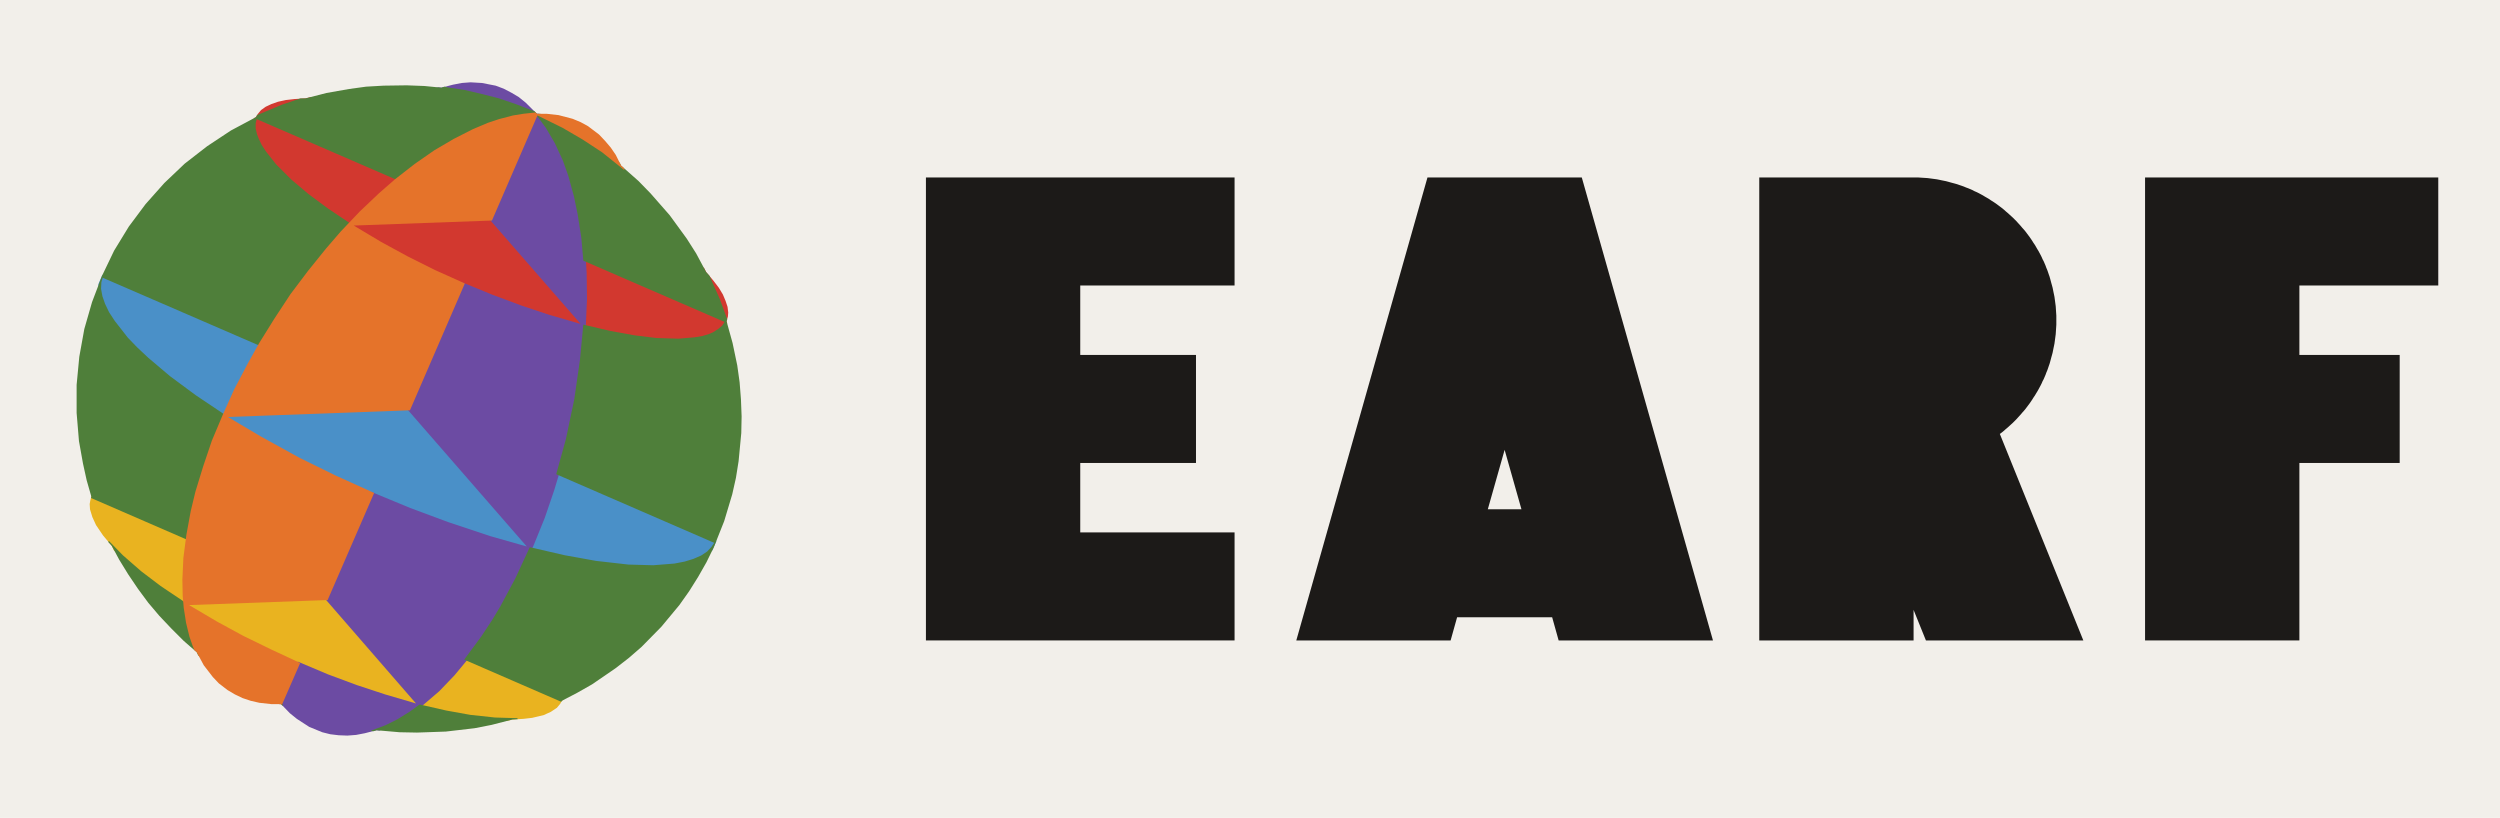
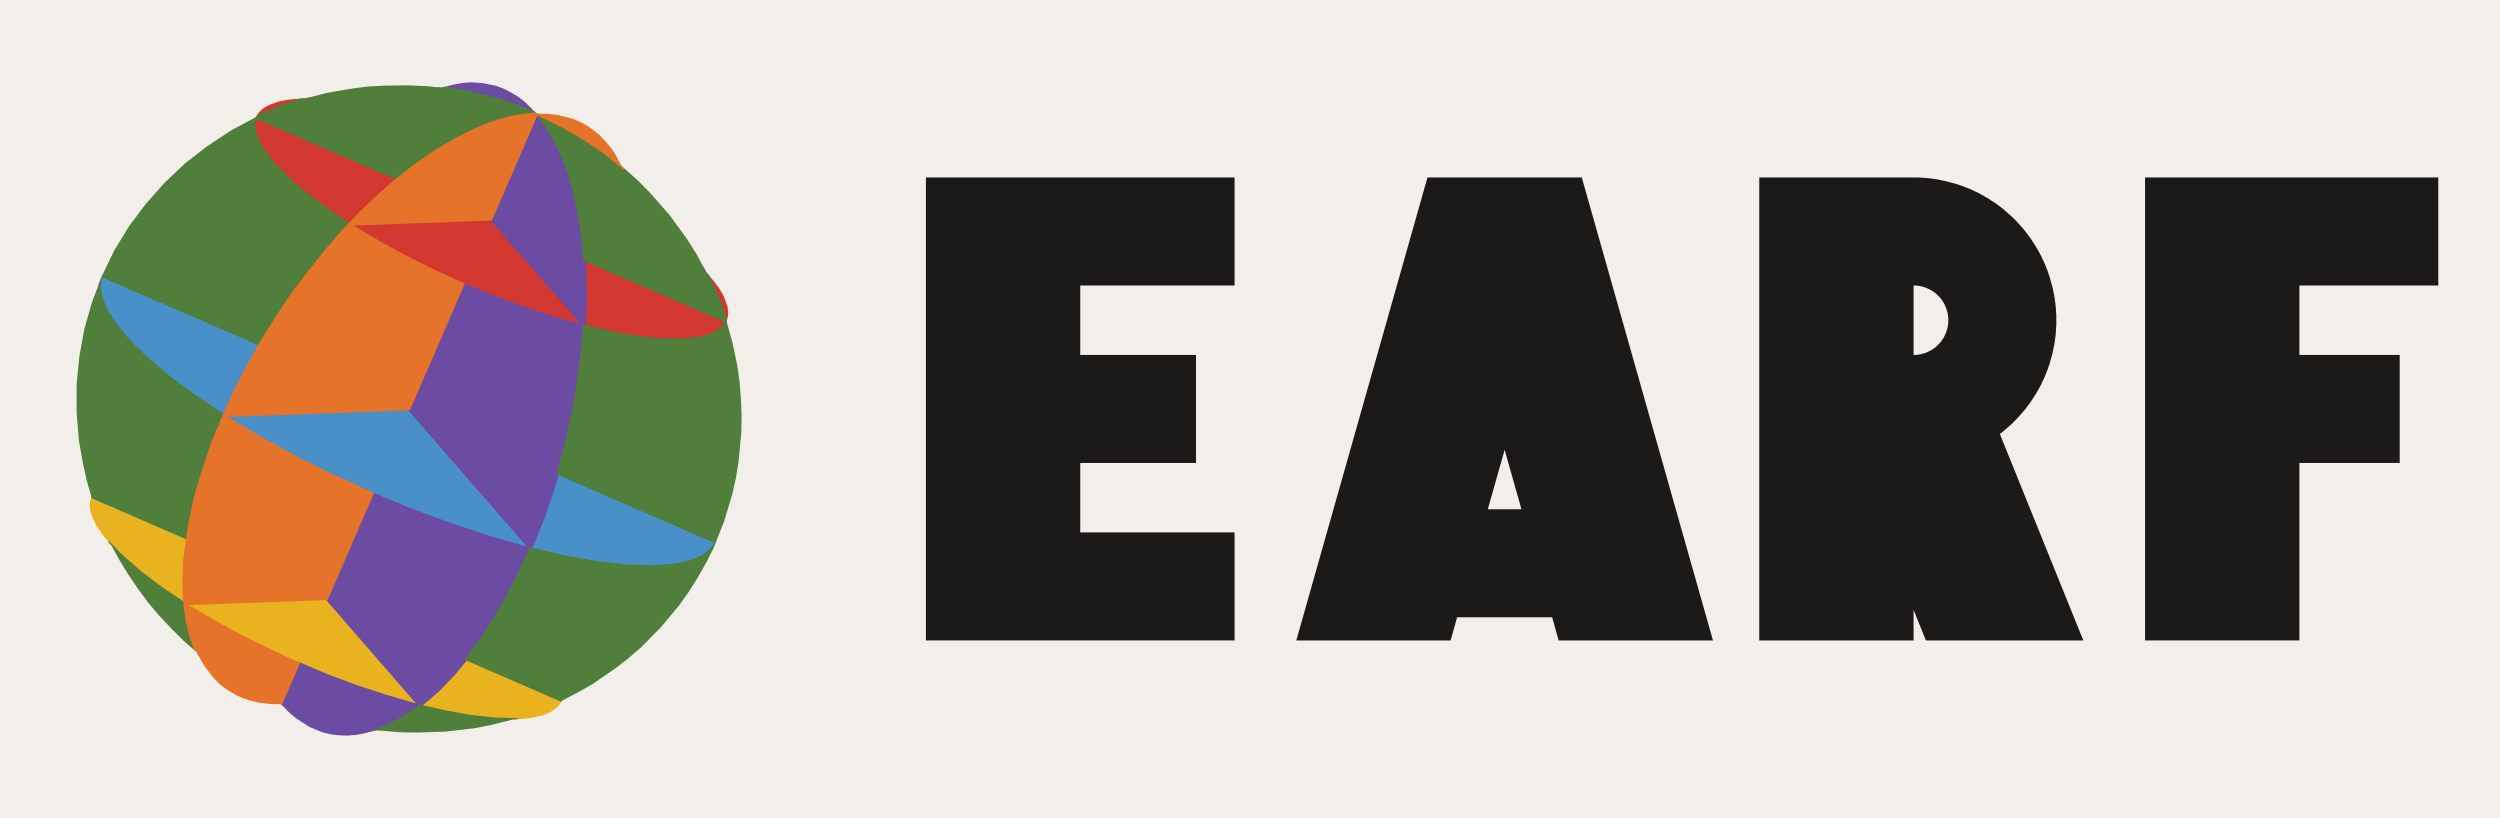
<svg xmlns="http://www.w3.org/2000/svg" viewBox="-40 -40 1620 530" role="img" aria-label="EARF">
  <rect x="-40" y="-40" width="1620" height="530" fill="#F2EFEA" />
  <g transform="translate(225 225) scale(216.8675)">
    <path d="M-0.465 -0.863L-0.463 -0.869L-0.457 -0.872L-0.452 -0.881L-0.442 -0.893L-0.428 -0.903L-0.411 -0.911L-0.391 -0.918L-0.368 -0.923L-0.342 -0.926L-0.309 -0.928L-0.293 -0.932L-0.292 -0.928L-0.377 -0.901L-0.447 -0.872L-0.026 -0.689L-0.095 -0.628L-0.169 -0.556L0.248 -0.571L0.521 -0.257L0.524 -0.360L0.520 -0.452L0.942 -0.269L0.915 -0.341L0.878 -0.421L0.881 -0.423L0.888 -0.409L0.910 -0.383L0.926 -0.362L0.938 -0.342L0.946 -0.323L0.952 -0.305L0.954 -0.288L0.953 -0.276L0.949 -0.262L0.951 -0.256L0.948 -0.250L0.948 -0.252L0.939 -0.241L0.929 -0.232L0.909 -0.221L0.884 -0.212L0.854 -0.206L0.820 -0.202L0.773 -0.202L0.730 -0.205L0.673 -0.212L0.612 -0.223L0.557 -0.235L0.489 -0.252L0.430 -0.269L0.370 -0.289L0.296 -0.315L0.160 -0.370L0.027 -0.431L-0.031 -0.461L-0.097 -0.498L-0.160 -0.536L-0.210 -0.567L-0.255 -0.599L-0.305 -0.636L-0.342 -0.667L-0.381 -0.703L-0.413 -0.737L-0.434 -0.764L-0.450 -0.790L-0.460 -0.814L-0.466 -0.837L-0.466 -0.850L-0.464 -0.864L-0.465 -0.863Z" fill="#D2382F" fill-rule="evenodd" />
    <path d="M-0.191 0.221L-0.284 0.176L-0.360 0.137L-0.433 0.097L-0.516 0.048L-0.581 0.007L-0.642 -0.034L-0.698 -0.075L-0.758 -0.123L-0.809 -0.170L-0.846 -0.208L-0.881 -0.251L-0.903 -0.285L-0.921 -0.324L-0.927 -0.353L-0.928 -0.373L-0.916 -0.401L-0.439 -0.195L-0.499 -0.086L-0.547 0.016L0.002 -0.004L0.363 0.410L0.404 0.306L0.443 0.188L0.919 0.394L0.907 0.422L0.887 0.439L0.871 0.448L0.853 0.456L0.833 0.462L0.802 0.469L0.749 0.475L0.689 0.475L0.620 0.470L0.545 0.460L0.464 0.445L0.378 0.426L0.287 0.401L0.194 0.372L0.098 0.340L0.002 0.303L-0.095 0.263L-0.191 0.221Z" fill="#4A90C8" fill-rule="evenodd" />
    <path d="M-0.404 0.731L-0.533 0.667L-0.600 0.630L-0.652 0.598L-0.701 0.567L-0.756 0.529L-0.797 0.498L-0.834 0.467L-0.882 0.422L-0.888 0.409L-0.914 0.378L-0.935 0.347L-0.946 0.323L-0.953 0.300L-0.954 0.284L-0.952 0.273L-0.949 0.262L-0.950 0.257L-0.658 0.384L-0.664 0.432L-0.668 0.485L-0.669 0.535L-0.666 0.578L-0.243 0.564L0.033 0.882L0.067 0.853L0.103 0.819L0.139 0.780L0.170 0.743L0.462 0.869L0.457 0.872L0.452 0.881L0.442 0.893L0.424 0.905L0.402 0.915L0.368 0.923L0.342 0.926L0.309 0.928L0.294 0.932L0.238 0.929L0.171 0.920L0.109 0.909L0.043 0.894L-0.026 0.875L-0.098 0.853L-0.183 0.824L-0.257 0.795L-0.331 0.764L-0.404 0.731Z" fill="#E9B320" fill-rule="evenodd" />
    <path d="M0.008 0.910L-0.039 0.939L-0.088 0.961L-0.097 0.960L-0.132 0.969L-0.158 0.974L-0.184 0.976L-0.210 0.975L-0.235 0.972L-0.259 0.966L-0.298 0.950L-0.335 0.926L-0.356 0.909L-0.382 0.882L-0.387 0.882L-0.332 0.755L-0.242 0.793L-0.156 0.825L-0.071 0.853L0.021 0.880L-0.250 0.568L-0.112 0.248L0.004 0.296L0.117 0.338L0.243 0.380L0.352 0.411L-0.005 0.001L0.160 -0.378L0.250 -0.341L0.336 -0.309L0.420 -0.281L0.513 -0.254L0.241 -0.566L0.377 -0.880L0.300 -0.909L0.233 -0.929L0.165 -0.945L0.081 -0.958L0.081 -0.959L0.088 -0.961L0.097 -0.960L0.132 -0.969L0.158 -0.974L0.184 -0.976L0.218 -0.974L0.259 -0.966L0.283 -0.957L0.306 -0.945L0.328 -0.932L0.349 -0.915L0.382 -0.882L0.388 -0.882L0.410 -0.853L0.433 -0.817L0.453 -0.777L0.472 -0.734L0.491 -0.675L0.504 -0.624L0.517 -0.555L0.526 -0.483L0.531 -0.407L0.532 -0.328L0.528 -0.237L0.521 -0.163L0.510 -0.078L0.495 0.007L0.481 0.075L0.459 0.160L0.434 0.243L0.406 0.325L0.374 0.404L0.340 0.480L0.303 0.553L0.264 0.621L0.223 0.685L0.180 0.743L0.136 0.796L0.091 0.843L0.042 0.885L0.008 0.910Z" fill="#6C4BA3" fill-rule="evenodd" />
    <path d="M0.183 0.914L0.257 0.922L0.324 0.924L0.325 0.927L0.309 0.928L0.247 0.944L0.196 0.954L0.110 0.964L0.024 0.967L-0.028 0.966L-0.097 0.960L-0.106 0.963L-0.113 0.962L-0.113 0.961L-0.070 0.945L-0.034 0.927L0.003 0.904L0.032 0.883L0.111 0.901L0.183 0.914Z M-0.387 0.882L-0.382 0.873L-0.376 0.886L-0.379 0.886L-0.382 0.882L-0.387 0.882Z M-0.800 0.485L-0.742 0.529L-0.666 0.580L-0.660 0.626L-0.651 0.668L-0.638 0.706L-0.624 0.739L-0.625 0.740L-0.630 0.736L-0.634 0.727L-0.673 0.693L-0.710 0.656L-0.746 0.618L-0.779 0.579L-0.810 0.537L-0.839 0.494L-0.866 0.450L-0.888 0.409L-0.899 0.397L-0.896 0.395L-0.855 0.437L-0.800 0.485Z M-0.324 -0.928L-0.309 -0.928L-0.247 -0.944L-0.179 -0.956L-0.128 -0.963L-0.076 -0.966L-0.007 -0.967L0.046 -0.965L0.097 -0.960L0.106 -0.963L0.115 -0.961L0.167 -0.953L0.218 -0.941L0.269 -0.928L0.319 -0.911L0.376 -0.889L0.382 -0.882L0.392 -0.882L0.400 -0.879L0.478 -0.839L0.553 -0.793L0.595 -0.763L0.630 -0.735L0.634 -0.727L0.686 -0.681L0.722 -0.644L0.779 -0.579L0.830 -0.509L0.858 -0.465L0.888 -0.409L0.898 -0.398L0.929 -0.328L0.951 -0.268L0.949 -0.262L0.967 -0.197L0.981 -0.130L0.988 -0.080L0.992 -0.029L0.994 0.022L0.993 0.072L0.985 0.156L0.977 0.206L0.966 0.255L0.942 0.335L0.911 0.413L0.889 0.458L0.864 0.502L0.837 0.545L0.808 0.586L0.754 0.651L0.695 0.711L0.657 0.744L0.617 0.775L0.547 0.823L0.503 0.848L0.457 0.872L0.455 0.875L0.165 0.749L0.216 0.680L0.249 0.630L0.273 0.590L0.318 0.506L0.361 0.413L0.465 0.437L0.559 0.454L0.656 0.465L0.730 0.467L0.793 0.462L0.824 0.456L0.850 0.448L0.873 0.438L0.891 0.426L0.904 0.412L0.912 0.400L0.440 0.195L0.469 0.090L0.494 -0.029L0.511 -0.147L0.521 -0.252L0.602 -0.233L0.674 -0.220L0.739 -0.212L0.805 -0.210L0.853 -0.214L0.877 -0.218L0.897 -0.224L0.910 -0.230L0.924 -0.239L0.936 -0.249L0.943 -0.260L0.521 -0.443L0.515 -0.512L0.504 -0.582L0.493 -0.635L0.476 -0.697L0.460 -0.742L0.436 -0.794L0.409 -0.840L0.381 -0.878L0.333 -0.873L0.282 -0.861L0.227 -0.843L0.183 -0.824L0.138 -0.800L0.080 -0.766L0.022 -0.725L-0.033 -0.683L-0.455 -0.866L-0.458 -0.853L-0.458 -0.838L-0.454 -0.821L-0.449 -0.808L-0.440 -0.789L-0.427 -0.769L-0.397 -0.731L-0.351 -0.685L-0.300 -0.642L-0.242 -0.599L-0.172 -0.552L-0.242 -0.474L-0.317 -0.380L-0.386 -0.281L-0.444 -0.188L-0.915 -0.392L-0.919 -0.379L-0.920 -0.359L-0.916 -0.337L-0.908 -0.314L-0.896 -0.289L-0.879 -0.263L-0.840 -0.213L-0.812 -0.184L-0.779 -0.153L-0.714 -0.098L-0.637 -0.041L-0.549 0.018L-0.587 0.114L-0.617 0.204L-0.630 0.249L-0.644 0.307L-0.660 0.392L-0.950 0.266L-0.949 0.262L-0.963 0.213L-0.974 0.163L-0.986 0.096L-0.993 0.012L-0.993 -0.072L-0.985 -0.156L-0.970 -0.239L-0.947 -0.319L-0.917 -0.398L-0.881 -0.473L-0.837 -0.545L-0.787 -0.612L-0.731 -0.675L-0.670 -0.733L-0.603 -0.785L-0.532 -0.832L-0.457 -0.872L-0.454 -0.878L-0.380 -0.909L-0.324 -0.928Z" fill="#4F7F3A" fill-rule="evenodd" />
    <path d="M-0.676 0.559L-0.677 0.510L-0.674 0.445L-0.665 0.376L-0.652 0.305L-0.638 0.247L-0.615 0.172L-0.589 0.095L-0.557 0.019L-0.522 -0.059L-0.482 -0.135L-0.448 -0.196L-0.402 -0.270L-0.354 -0.343L-0.302 -0.412L-0.248 -0.479L-0.204 -0.530L-0.147 -0.590L-0.089 -0.645L-0.042 -0.686L0.017 -0.732L0.076 -0.773L0.134 -0.807L0.191 -0.836L0.236 -0.855L0.269 -0.866L0.311 -0.877L0.342 -0.882L0.379 -0.886L0.382 -0.882L0.411 -0.882L0.447 -0.878L0.489 -0.867L0.513 -0.857L0.535 -0.845L0.568 -0.820L0.586 -0.801L0.603 -0.781L0.618 -0.759L0.634 -0.727L0.641 -0.721L0.644 -0.715L0.643 -0.714L0.577 -0.767L0.519 -0.805L0.459 -0.840L0.384 -0.877L0.248 -0.563L-0.165 -0.548L-0.083 -0.499L-0.004 -0.456L0.078 -0.415L0.167 -0.375L0.003 0.004L-0.541 0.024L-0.443 0.082L-0.327 0.146L-0.219 0.199L-0.104 0.251L-0.243 0.571L-0.657 0.586L-0.574 0.635L-0.495 0.678L-0.413 0.718L-0.325 0.759L-0.380 0.885L-0.382 0.882L-0.411 0.882L-0.447 0.878L-0.473 0.872L-0.497 0.864L-0.520 0.853L-0.542 0.840L-0.568 0.820L-0.586 0.801L-0.613 0.766L-0.634 0.727L-0.641 0.721L-0.646 0.709L-0.656 0.680L-0.666 0.639L-0.673 0.594L-0.676 0.559Z" fill="#E5732A" fill-rule="evenodd" />
  </g>
  <g transform="translate(560 75)" fill="#1C1A18">
    <path d="M0.0 70.0L0.0 115.0L0.0 185.0L0.0 230.0L0.0 300.0L100.0 300.0L200.0 300.0L200.0 230.0L100.0 230.0L100.0 185.0L175.0 185.0L175.0 115.0L100.0 115.0L100.0 70.0L200.0 70.0L200.0 0.0L100.0 0.0L0.0 0.0L0.0 70.0Z" />
    <path d="M340.0 300.0L344.2 285.0L405.8 285.0L410.0 300.0L510.0 300.0L425.0 0.0L325.0 0.0L240.0 300.0L340.0 300.0Z M375.0 176.5L385.9 215.0L364.1 215.0L375.0 176.5Z" />
-     <path d="M732.5 91.0L732.5 89.5L732.4 88.0L732.3 86.5L732.2 84.9L732.1 83.4L731.9 81.9L731.7 80.4L731.5 78.9L731.3 77.4L731.0 75.9L730.7 74.5L730.4 73.0L730.1 71.5L729.7 70.0L729.3 68.6L728.9 67.1L728.5 65.6L728.1 64.2L727.6 62.8L727.1 61.3L726.6 59.9L726.0 58.5L725.5 57.1L724.9 55.7L724.3 54.3L723.6 53.0L723.0 51.6L722.3 50.2L721.6 48.9L720.9 47.6L720.1 46.3L719.3 44.9L718.6 43.7L717.7 42.4L716.9 41.1L716.1 39.9L715.2 38.6L714.3 37.4L713.4 36.2L712.5 35.0L711.5 33.8L710.5 32.7L709.5 31.5L708.5 30.4L707.5 29.3L706.5 28.2L705.4 27.1L704.3 26.0L703.2 25.0L702.1 24.0L701.0 23.0L699.8 22.0L698.7 21.0L697.5 20.0L696.3 19.1L695.1 18.2L693.9 17.3L692.6 16.4L691.4 15.6L690.1 14.8L688.8 13.9L687.6 13.2L686.2 12.4L684.9 11.6L683.6 10.9L682.3 10.2L680.9 9.5L679.5 8.9L678.2 8.2L676.8 7.6L675.4 7.0L674.0 6.5L672.6 5.9L671.2 5.4L669.7 4.9L668.3 4.4L666.9 4.0L665.4 3.6L663.9 3.2L662.5 2.8L661.0 2.4L659.5 2.1L658.0 1.8L656.6 1.5L655.1 1.2L653.6 1.0L652.1 0.8L650.6 0.6L649.1 0.4L647.6 0.3L646.0 0.2L644.5 0.1L643.0 0.0L641.5 0.0L640.0 0.0L540.0 0.0L540.0 300.0L640.0 300.0L640.0 280.2L648.0 300.0L750.0 300.0L695.9 166.2L696.3 165.9L697.5 165.0L698.7 164.0L699.8 163.0L701.0 162.0L702.1 161.0L703.2 160.0L704.3 159.0L705.4 157.9L706.5 156.8L707.5 155.7L708.5 154.6L709.5 153.5L710.5 152.3L711.5 151.2L712.5 150.0L713.4 148.8L714.3 147.6L715.2 146.4L716.1 145.1L716.9 143.9L717.7 142.6L718.6 141.3L719.3 140.1L720.1 138.8L720.9 137.4L721.6 136.1L722.3 134.8L723.0 133.4L723.6 132.0L724.3 130.7L724.9 129.3L725.5 127.9L726.0 126.5L726.6 125.1L727.1 123.7L727.6 122.2L728.1 120.8L728.5 119.4L728.9 117.9L729.3 116.4L729.7 115.0L730.1 113.5L730.4 112.0L730.7 110.5L731.0 109.1L731.3 107.6L731.5 106.1L731.7 104.6L731.9 103.1L732.1 101.6L732.2 100.1L732.3 98.5L732.4 97.0L732.5 95.5L732.5 94.0L732.5 92.5L732.5 91.0Z" />
+     <path d="M732.5 89.5L732.4 88.0L732.3 86.5L732.2 84.9L732.1 83.4L731.9 81.9L731.7 80.4L731.5 78.9L731.3 77.4L731.0 75.9L730.7 74.5L730.4 73.0L730.1 71.5L729.7 70.0L729.3 68.6L728.9 67.1L728.5 65.6L728.1 64.2L727.6 62.8L727.1 61.3L726.6 59.9L726.0 58.5L725.5 57.1L724.9 55.7L724.3 54.3L723.6 53.0L723.0 51.6L722.3 50.2L721.6 48.9L720.9 47.6L720.1 46.3L719.3 44.9L718.6 43.7L717.7 42.4L716.9 41.1L716.1 39.9L715.2 38.6L714.3 37.4L713.4 36.2L712.5 35.0L711.5 33.8L710.5 32.7L709.5 31.5L708.5 30.4L707.5 29.3L706.5 28.2L705.4 27.1L704.3 26.0L703.2 25.0L702.1 24.0L701.0 23.0L699.8 22.0L698.7 21.0L697.5 20.0L696.3 19.1L695.1 18.2L693.9 17.3L692.6 16.4L691.4 15.6L690.1 14.8L688.8 13.9L687.6 13.2L686.2 12.4L684.9 11.6L683.6 10.9L682.3 10.2L680.9 9.5L679.5 8.9L678.2 8.2L676.8 7.6L675.4 7.0L674.0 6.5L672.6 5.9L671.2 5.4L669.7 4.9L668.3 4.4L666.9 4.0L665.4 3.6L663.9 3.2L662.5 2.8L661.0 2.4L659.5 2.1L658.0 1.8L656.6 1.5L655.1 1.2L653.6 1.0L652.1 0.8L650.6 0.6L649.1 0.4L647.6 0.3L646.0 0.2L644.5 0.1L643.0 0.0L641.5 0.0L640.0 0.0L540.0 0.0L540.0 300.0L640.0 300.0L640.0 280.2L648.0 300.0L750.0 300.0L695.9 166.2L696.3 165.9L697.5 165.0L698.7 164.0L699.8 163.0L701.0 162.0L702.1 161.0L703.2 160.0L704.3 159.0L705.4 157.9L706.5 156.8L707.5 155.7L708.5 154.6L709.5 153.5L710.5 152.3L711.5 151.2L712.5 150.0L713.4 148.8L714.3 147.6L715.2 146.4L716.1 145.1L716.9 143.9L717.7 142.6L718.6 141.3L719.3 140.1L720.1 138.8L720.9 137.4L721.6 136.1L722.3 134.8L723.0 133.4L723.6 132.0L724.3 130.7L724.9 129.3L725.5 127.9L726.0 126.5L726.6 125.1L727.1 123.7L727.6 122.2L728.1 120.8L728.5 119.4L728.9 117.9L729.3 116.4L729.7 115.0L730.1 113.5L730.4 112.0L730.7 110.5L731.0 109.1L731.3 107.6L731.5 106.1L731.7 104.6L731.9 103.1L732.1 101.6L732.2 100.1L732.3 98.5L732.4 97.0L732.5 95.5L732.5 94.0L732.5 92.5L732.5 91.0L732.5 89.5Z M662.5 93.2L662.5 93.6L662.5 94.0L662.4 94.3L662.4 94.7L662.4 95.1L662.3 95.4L662.3 95.8L662.2 96.2L662.1 96.5L662.1 96.9L662.0 97.3L661.9 97.6L661.8 98.0L661.7 98.3L661.6 98.7L661.5 99.0L661.4 99.4L661.3 99.7L661.2 100.1L661.1 100.4L660.9 100.8L660.8 101.1L660.6 101.4L660.5 101.8L660.3 102.1L660.2 102.5L660.0 102.8L659.8 103.1L659.7 103.4L659.5 103.8L659.3 104.1L659.1 104.4L658.9 104.7L658.7 105.0L658.5 105.3L658.3 105.6L658.1 105.9L657.9 106.2L657.6 106.5L657.4 106.8L657.2 107.1L656.9 107.3L656.7 107.6L656.4 107.9L656.2 108.1L655.9 108.4L655.6 108.7L655.4 108.9L655.1 109.2L654.8 109.4L654.6 109.7L654.3 109.9L654.0 110.1L653.7 110.4L653.4 110.6L653.1 110.8L652.8 111.0L652.5 111.2L652.2 111.4L651.9 111.6L651.6 111.8L651.2 112.0L650.9 112.2L650.6 112.3L650.3 112.5L650.0 112.7L649.6 112.8L649.3 113.0L648.9 113.1L648.6 113.3L648.3 113.4L647.9 113.6L647.6 113.7L647.2 113.8L646.9 113.9L646.5 114.0L646.2 114.1L645.8 114.2L645.5 114.3L645.1 114.4L644.8 114.5L644.4 114.6L644.0 114.6L643.7 114.7L643.3 114.8L642.9 114.8L642.6 114.9L642.2 114.9L641.8 114.9L641.5 115.0L641.1 115.0L640.7 115.0L640.4 115.0L640.0 115.0L640.0 70.0L640.4 70.0L640.7 70.0L641.1 70.0L641.5 70.0L641.8 70.1L642.2 70.1L642.6 70.1L642.9 70.2L643.3 70.2L643.7 70.3L644.0 70.4L644.4 70.4L644.8 70.5L645.1 70.6L645.5 70.7L645.8 70.8L646.2 70.9L646.5 71.0L646.9 71.1L647.2 71.2L647.6 71.3L647.9 71.4L648.3 71.6L648.6 71.7L648.9 71.9L649.3 72.0L649.6 72.2L650.0 72.3L650.3 72.5L650.6 72.7L650.9 72.8L651.2 73.0L651.6 73.2L651.9 73.4L652.2 73.6L652.5 73.8L652.8 74.0L653.1 74.2L653.4 74.4L653.7 74.6L654.0 74.9L654.3 75.1L654.6 75.3L654.8 75.6L655.1 75.8L655.4 76.1L655.6 76.3L655.9 76.6L656.2 76.9L656.4 77.1L656.7 77.4L656.9 77.7L657.2 77.9L657.4 78.2L657.6 78.5L657.9 78.8L658.1 79.1L658.3 79.4L658.5 79.7L658.7 80.0L658.9 80.3L659.1 80.6L659.3 80.9L659.5 81.2L659.7 81.6L659.8 81.9L660.0 82.2L660.2 82.5L660.3 82.9L660.5 83.2L660.6 83.6L660.8 83.9L660.9 84.2L661.1 84.6L661.2 84.9L661.3 85.3L661.4 85.6L661.5 86.0L661.6 86.3L661.7 86.7L661.8 87.0L661.9 87.4L662.0 87.7L662.1 88.1L662.1 88.5L662.2 88.8L662.3 89.2L662.3 89.6L662.4 89.9L662.4 90.3L662.4 90.7L662.5 91.0L662.5 91.4L662.5 91.8L662.5 92.1L662.5 92.5L662.5 92.9L662.5 93.2Z" />
    <path d="M790.0 0.0L790.0 70.0L790.0 115.0L790.0 185.0L790.0 300.0L890.0 300.0L890.0 185.0L955.0 185.0L955.0 115.0L890.0 115.0L890.0 70.0L980.0 70.0L980.0 0.0L890.0 0.0L790.0 0.0Z" />
  </g>
</svg>
